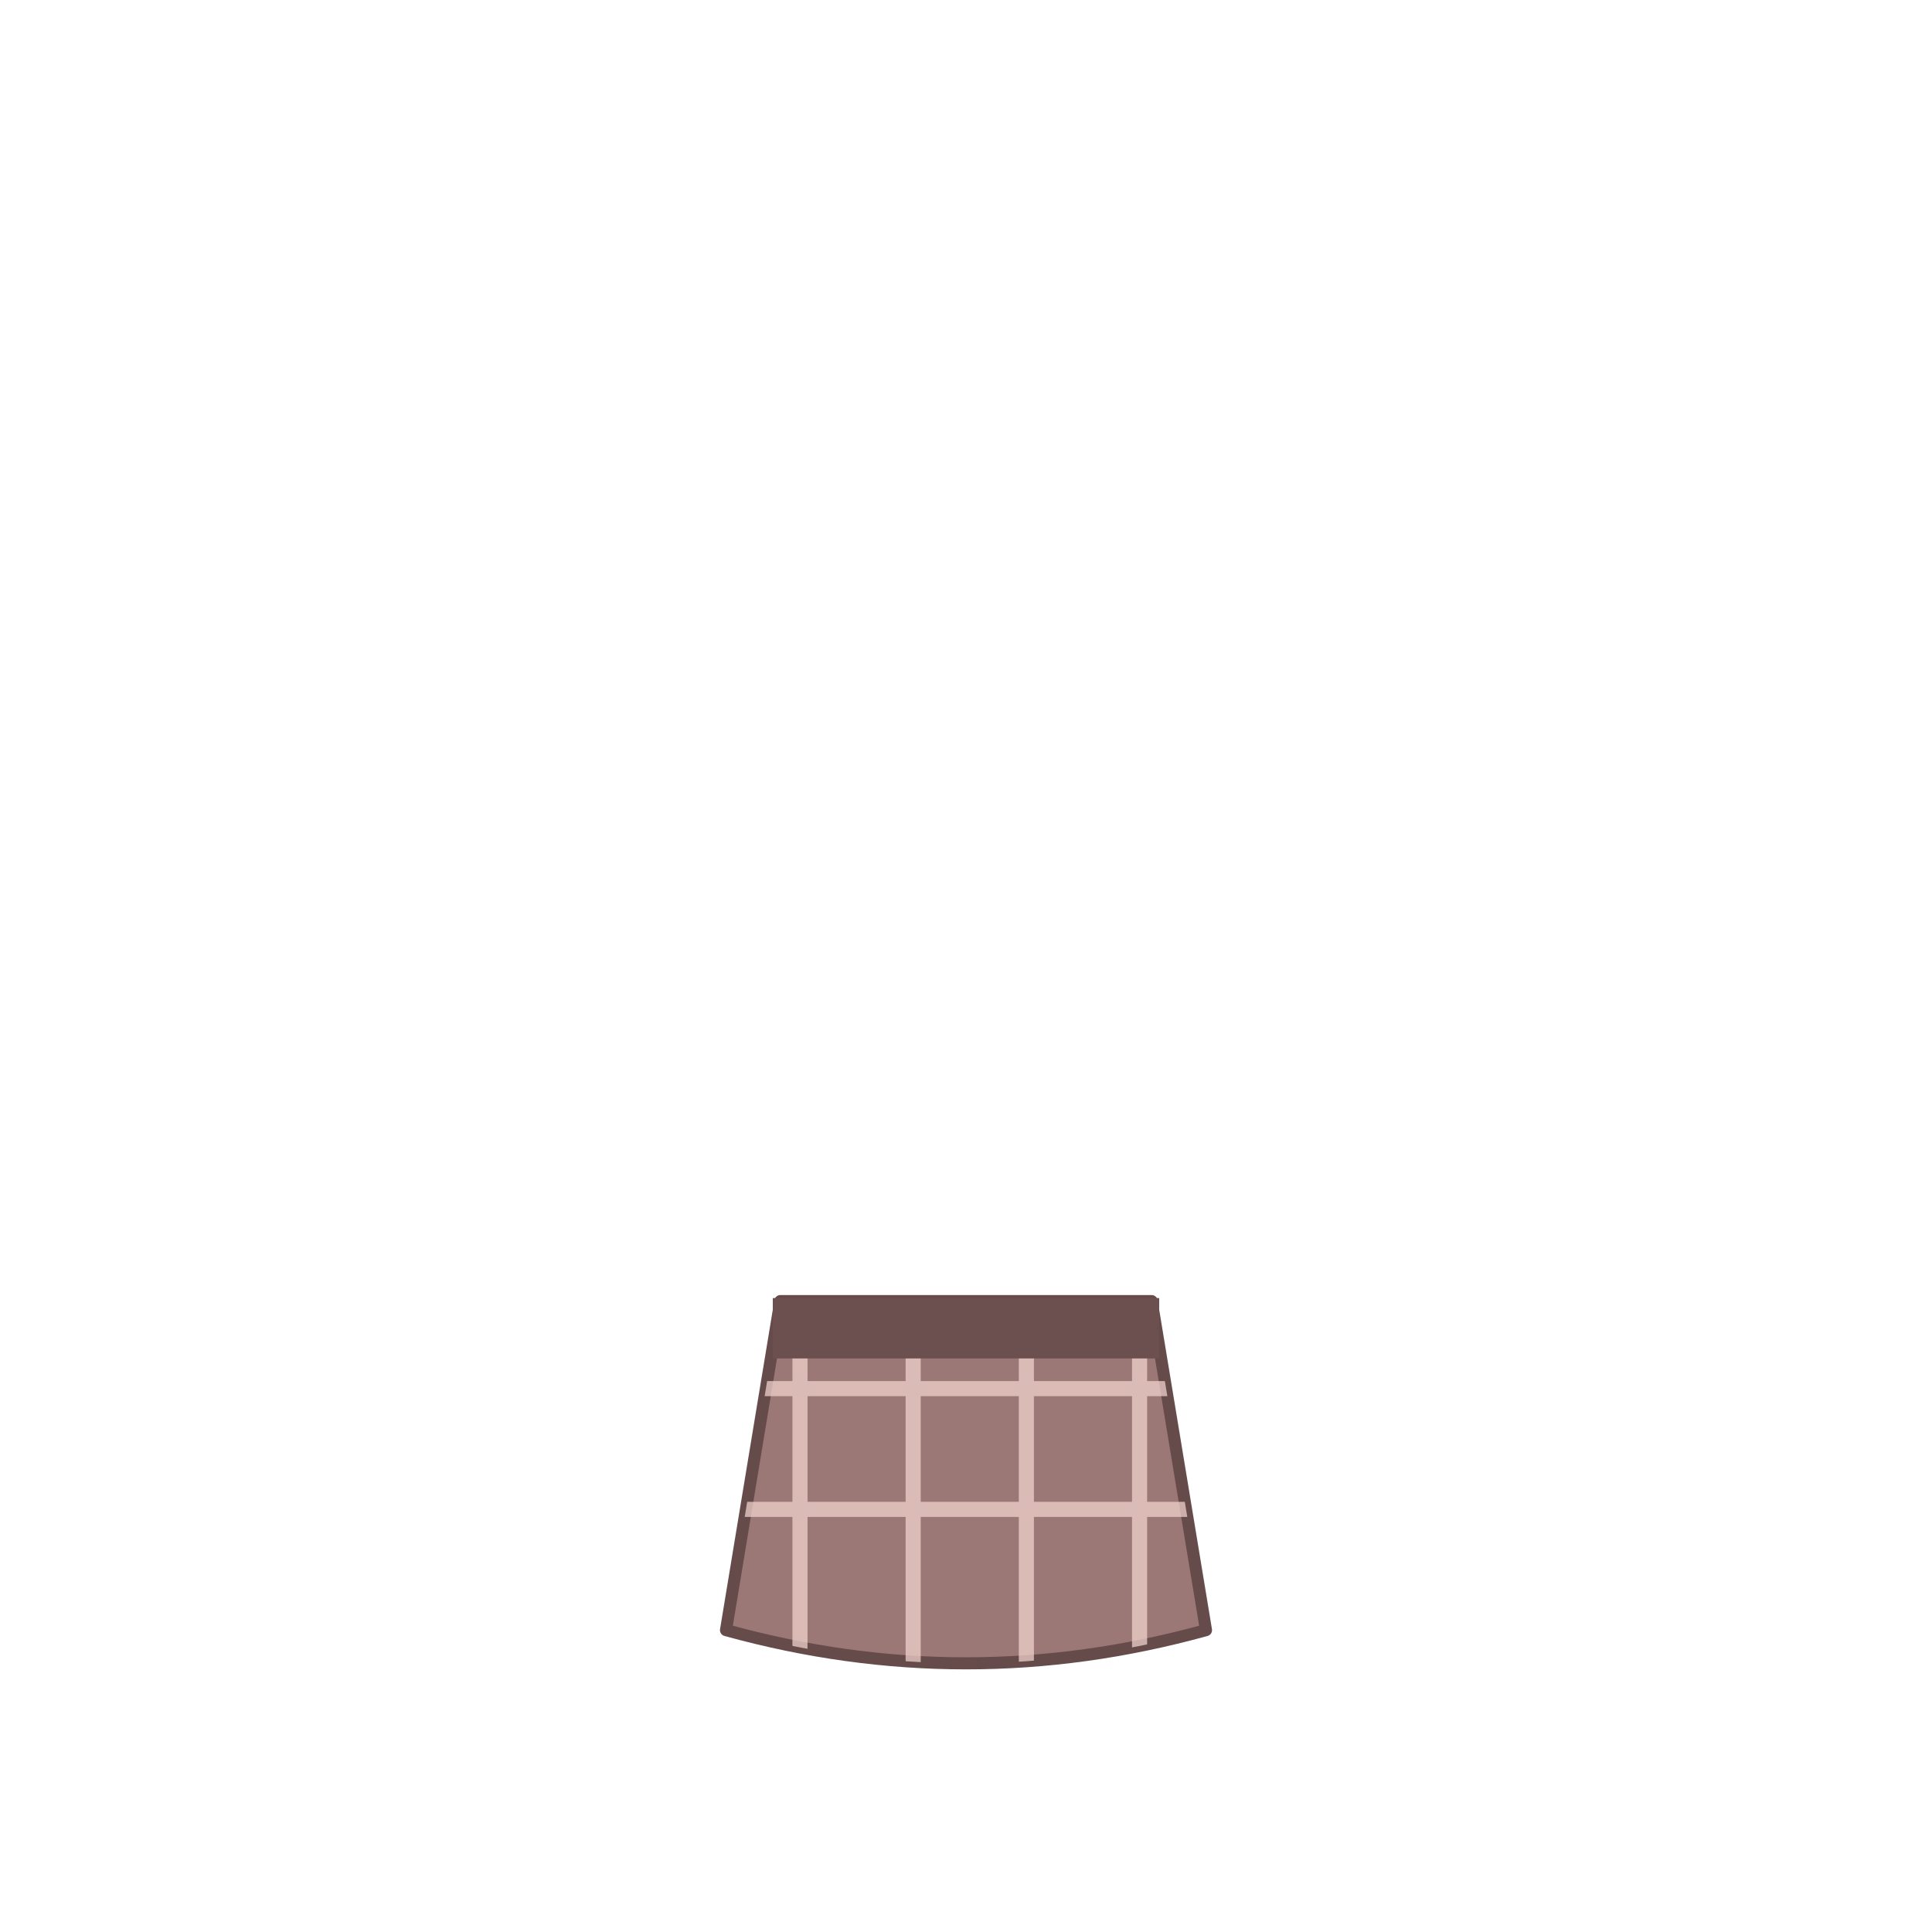
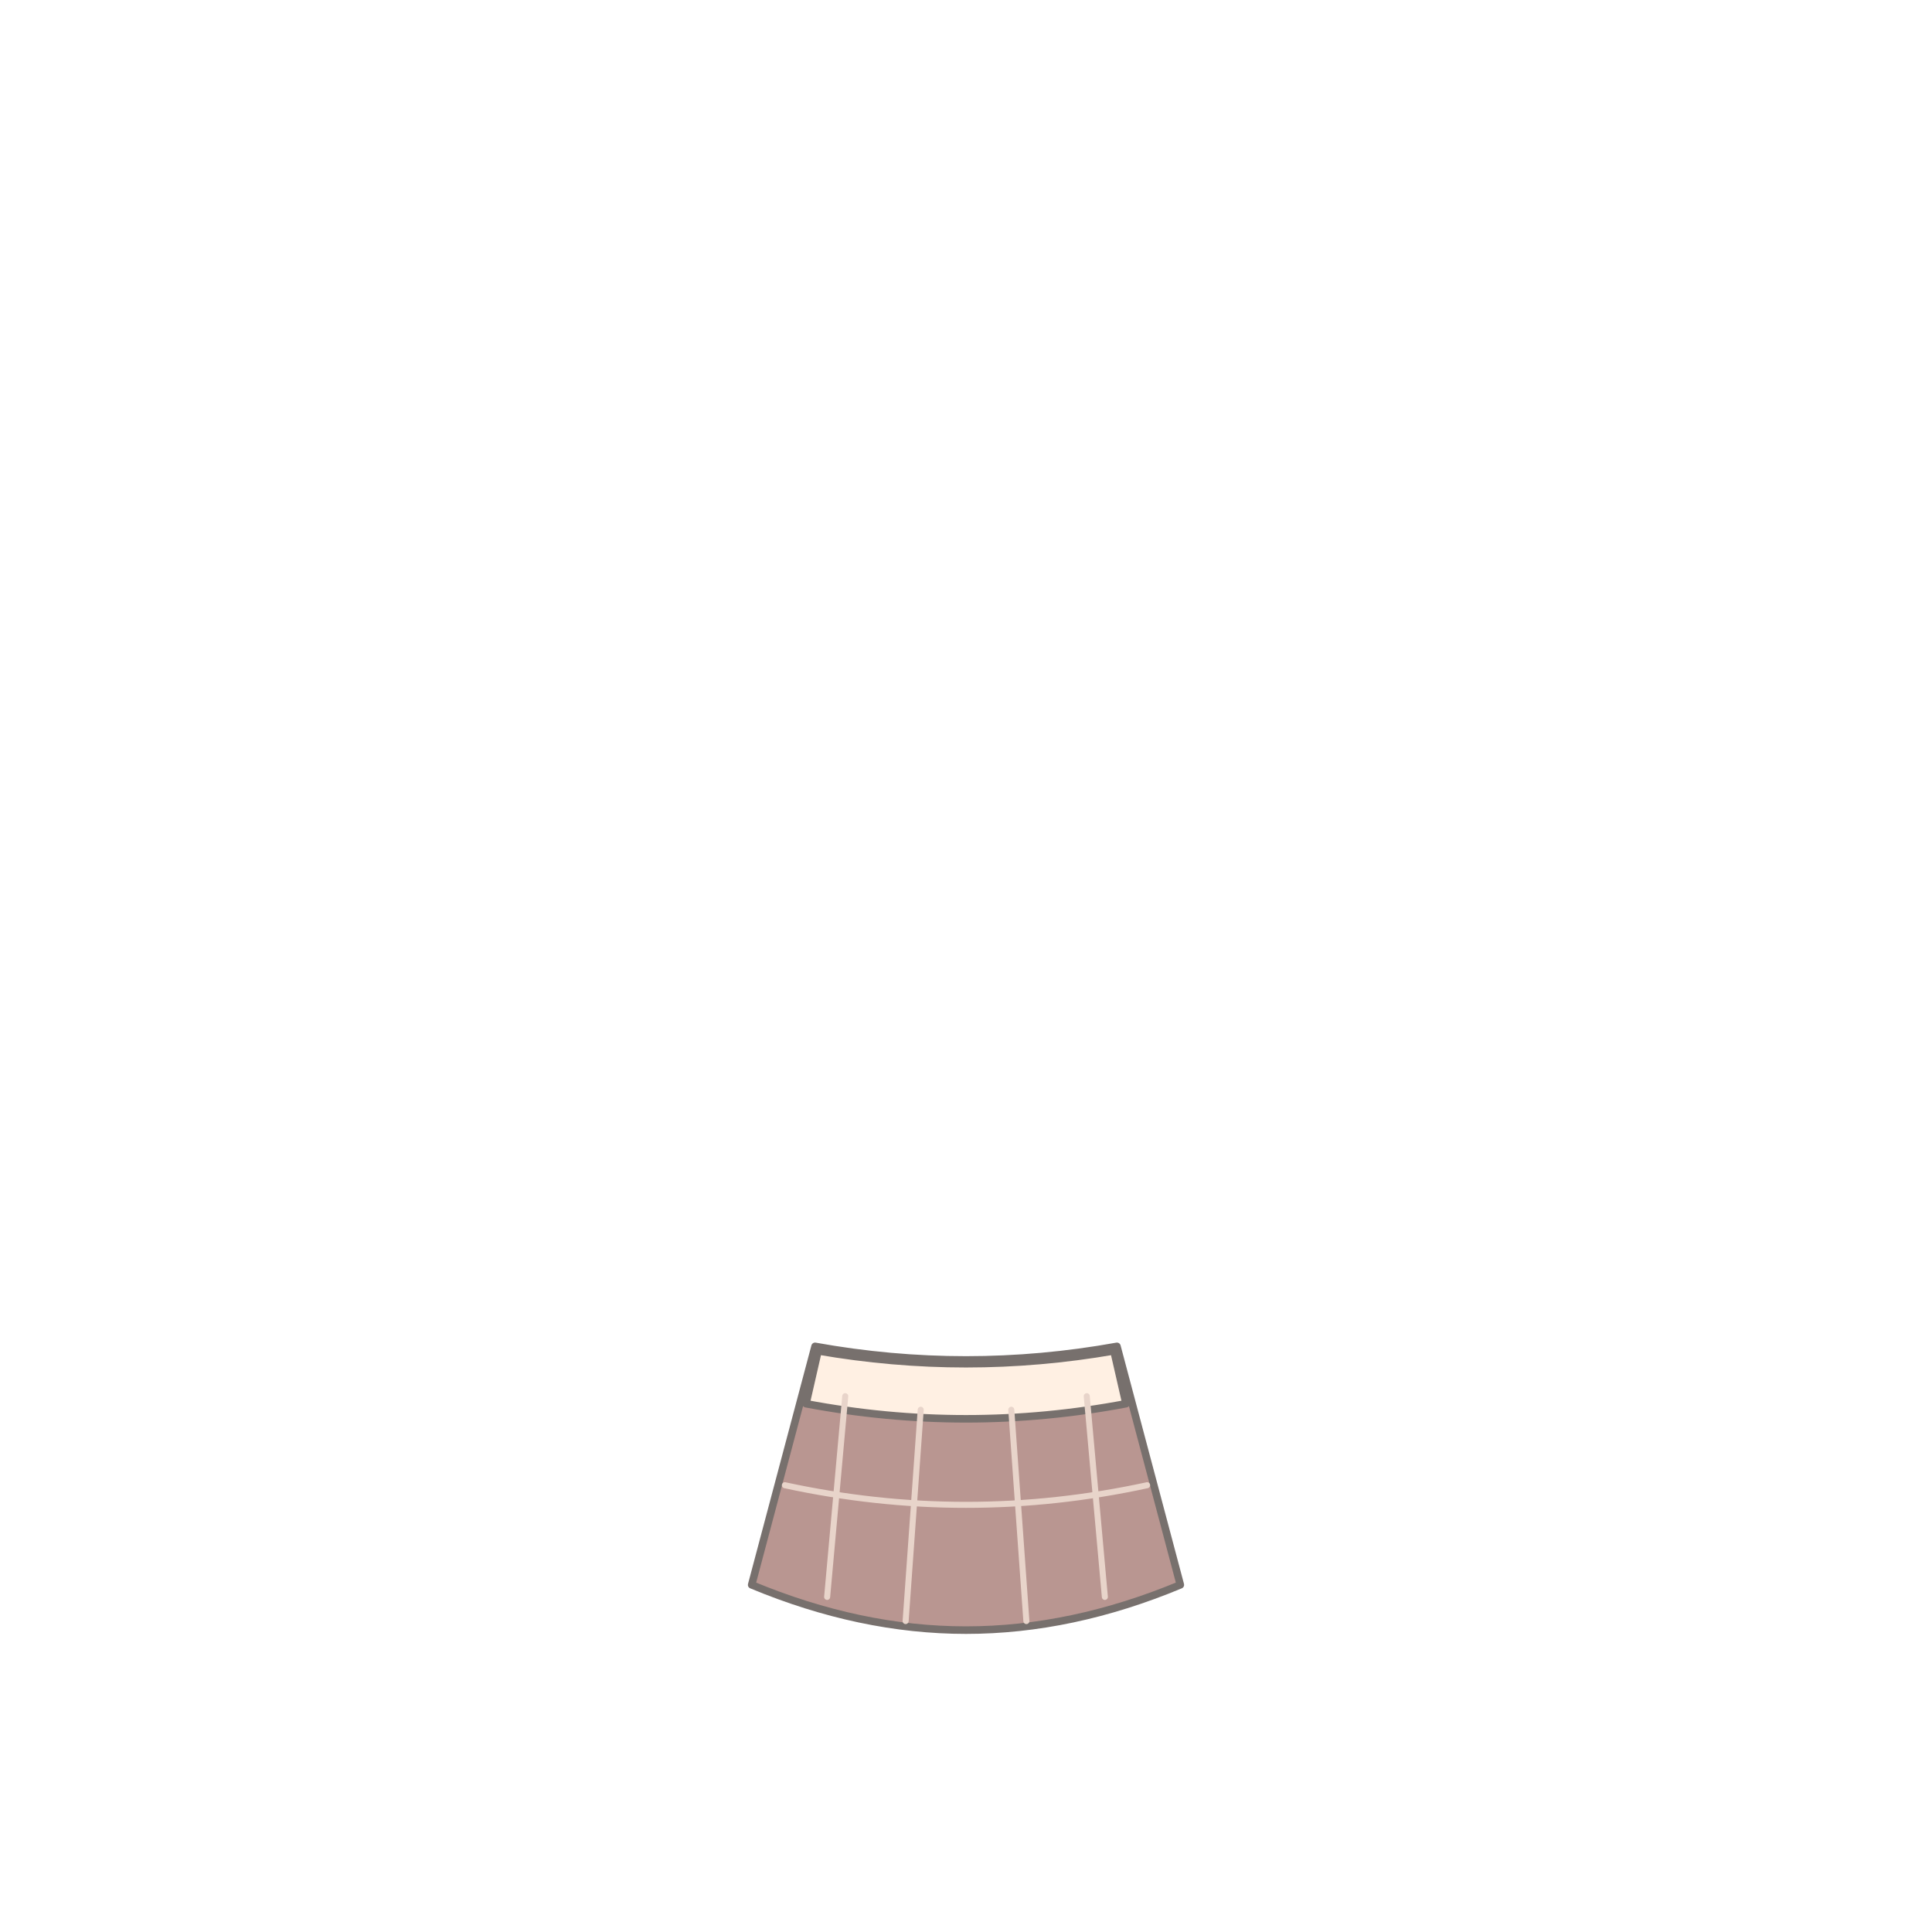
<svg xmlns="http://www.w3.org/2000/svg" viewBox="0 0 1280 1280">
-   <defs>
-     <clipPath id="s">
-       <path d="M517 862H763L799 1080Q640 1124 481 1080Z" />
-     </clipPath>
-   </defs>
-   <path fill="#9b7775" stroke="#664b4b" stroke-width="8" stroke-linejoin="round" d="M517 862H763L799 1080Q640 1124 481 1080Z" />
-   <g clip-path="url(#s)" stroke="#f4d6cf" stroke-width="10" opacity=".72">
-     <path d="M530 850V1110M605 850V1110M680 850V1110M755 850V1110M450 920H830M450 1000H830" />
+   <g stroke="#77706d" stroke-width="5" stroke-linecap="round" stroke-linejoin="round">
+     <path fill="#b99691" d="M540 892Q640 910 740 892L782 1050Q710 1080 640 1080Q570 1080 498 1050Z" />
+     <path fill="#fff0e3" d="M542 895Q640 912 738 895L746 930Q640 950 534 930Z" />
+     <g fill="none" stroke="#e8d4ca" stroke-width="4">
+       <path d="M560 925L548 1058M610 934L600 1074M670 934L680 1074M720 925L732 1058" />
+       <path d="M520 984Q640 1010 760 984" />
+     </g>
  </g>
-   <path fill="#6c5050" d="M512 860H768V900H512Z" />
</svg>
